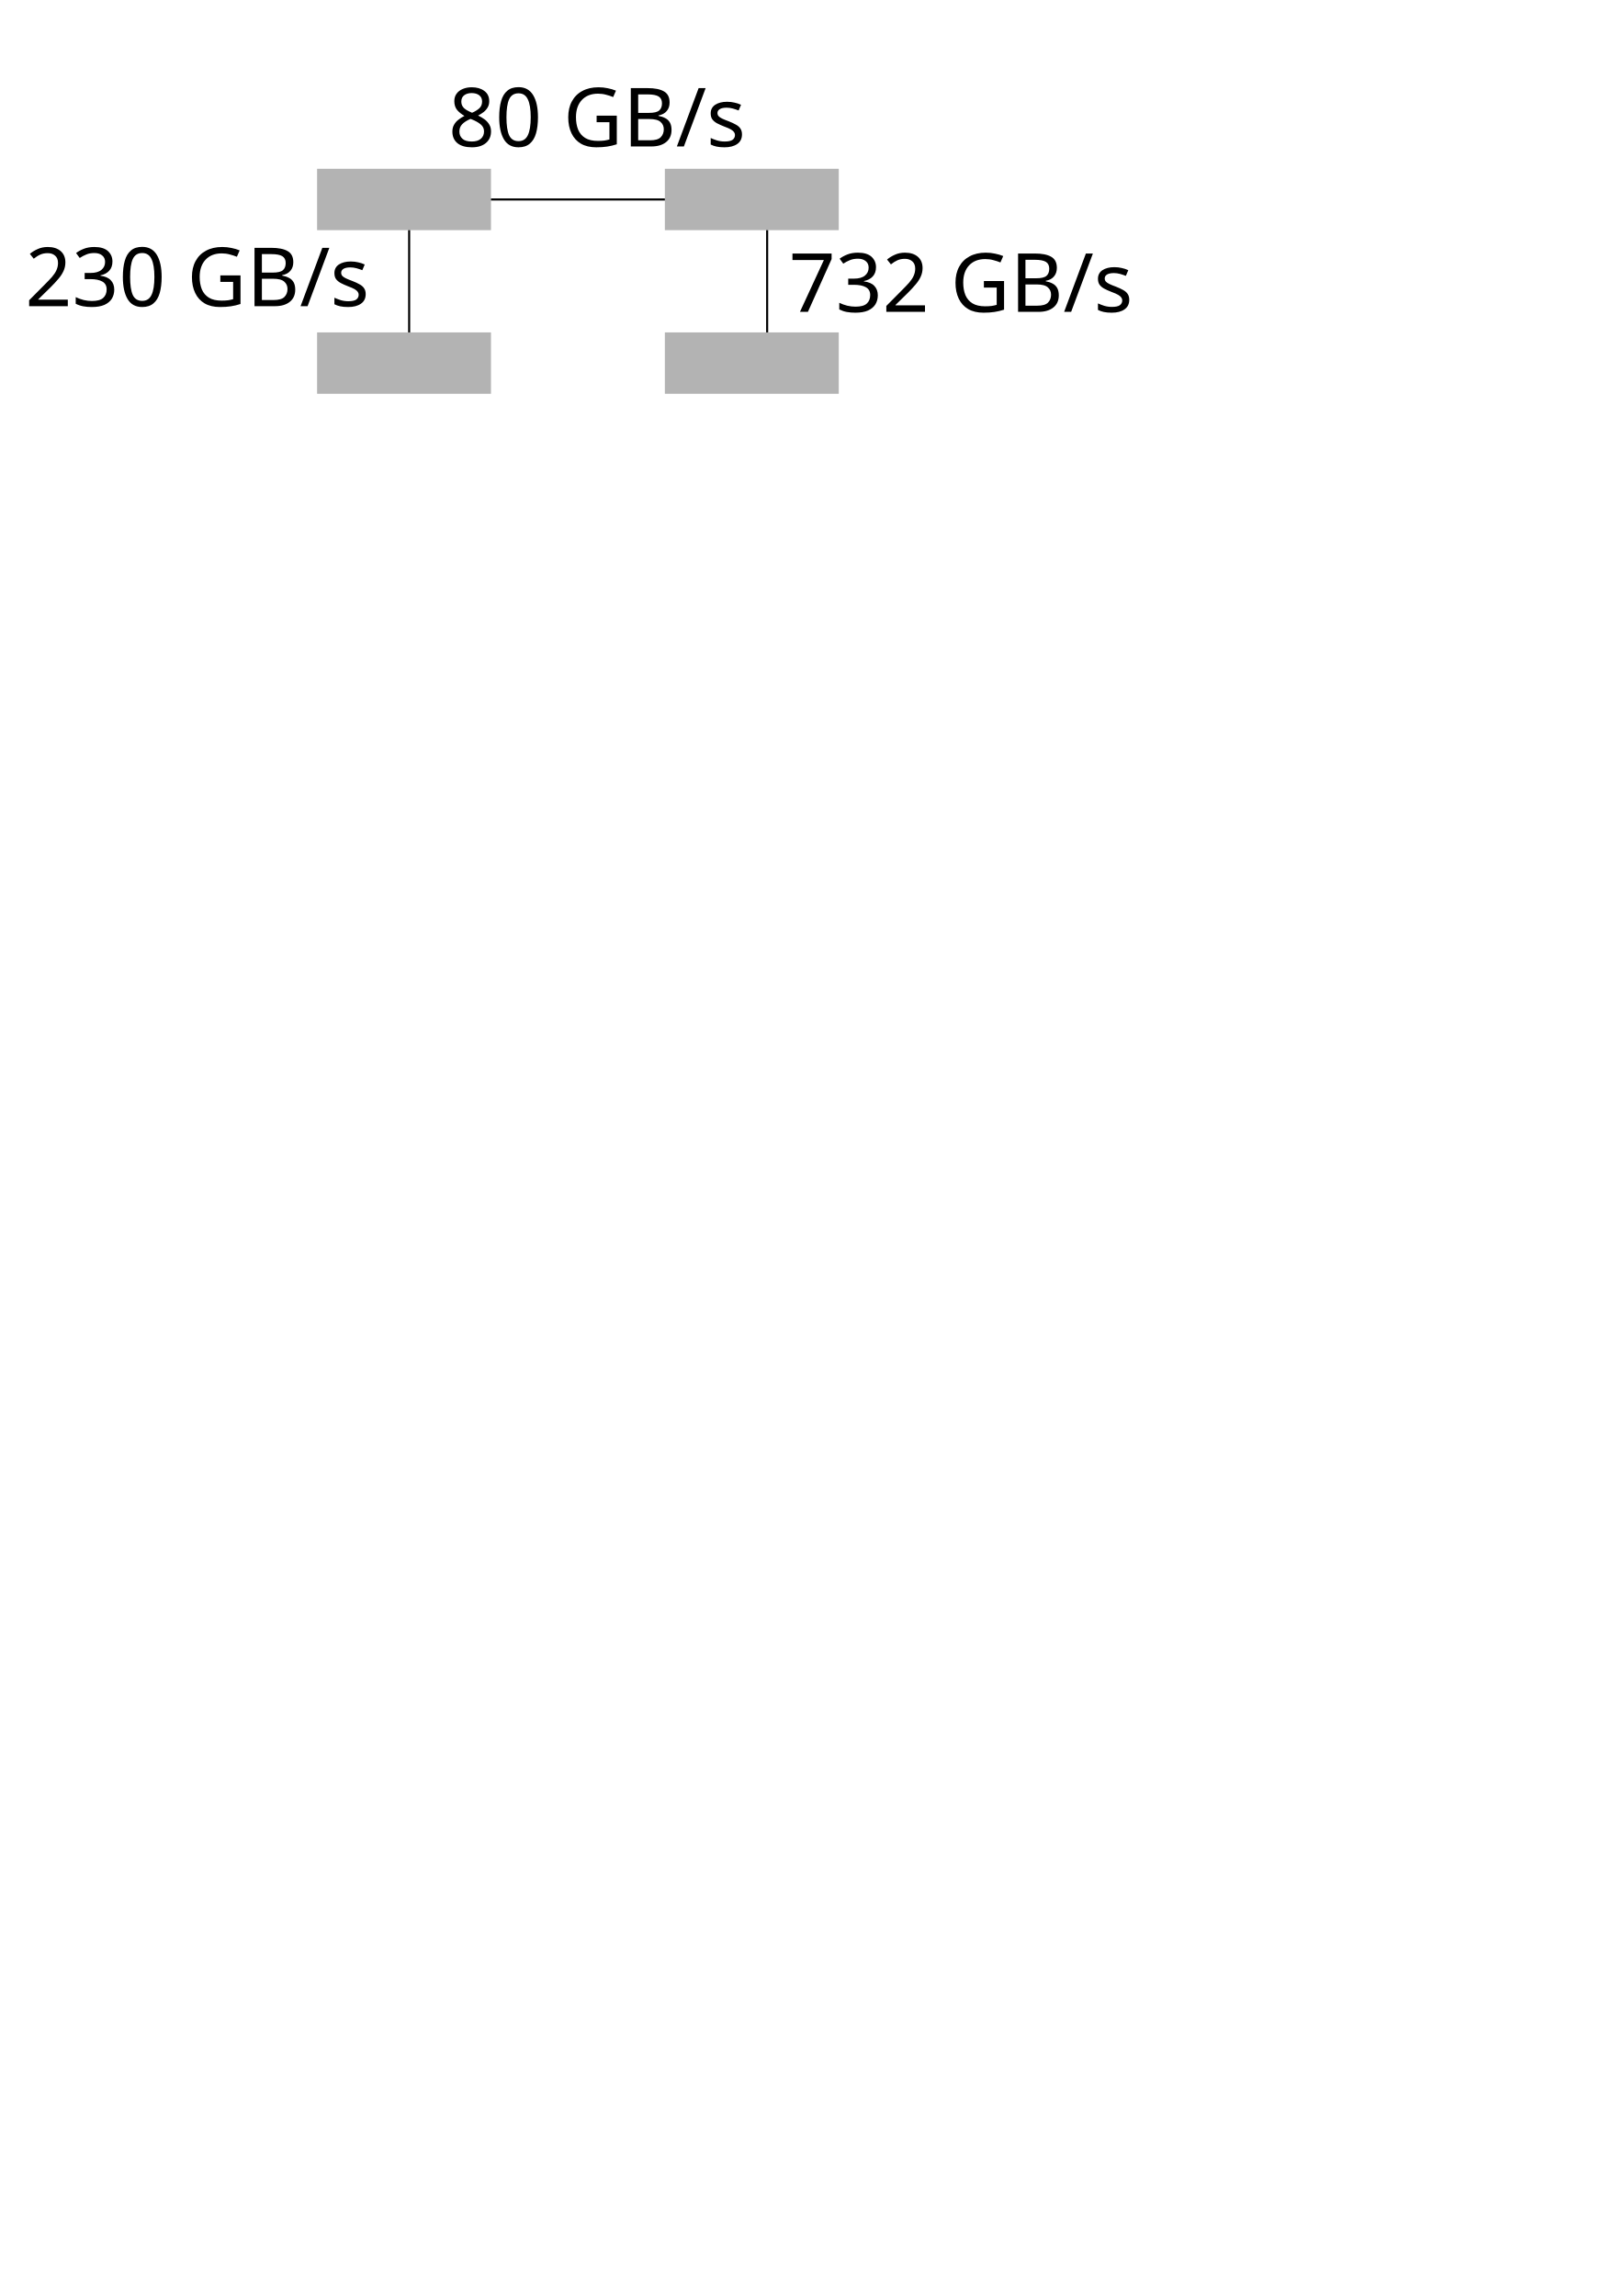
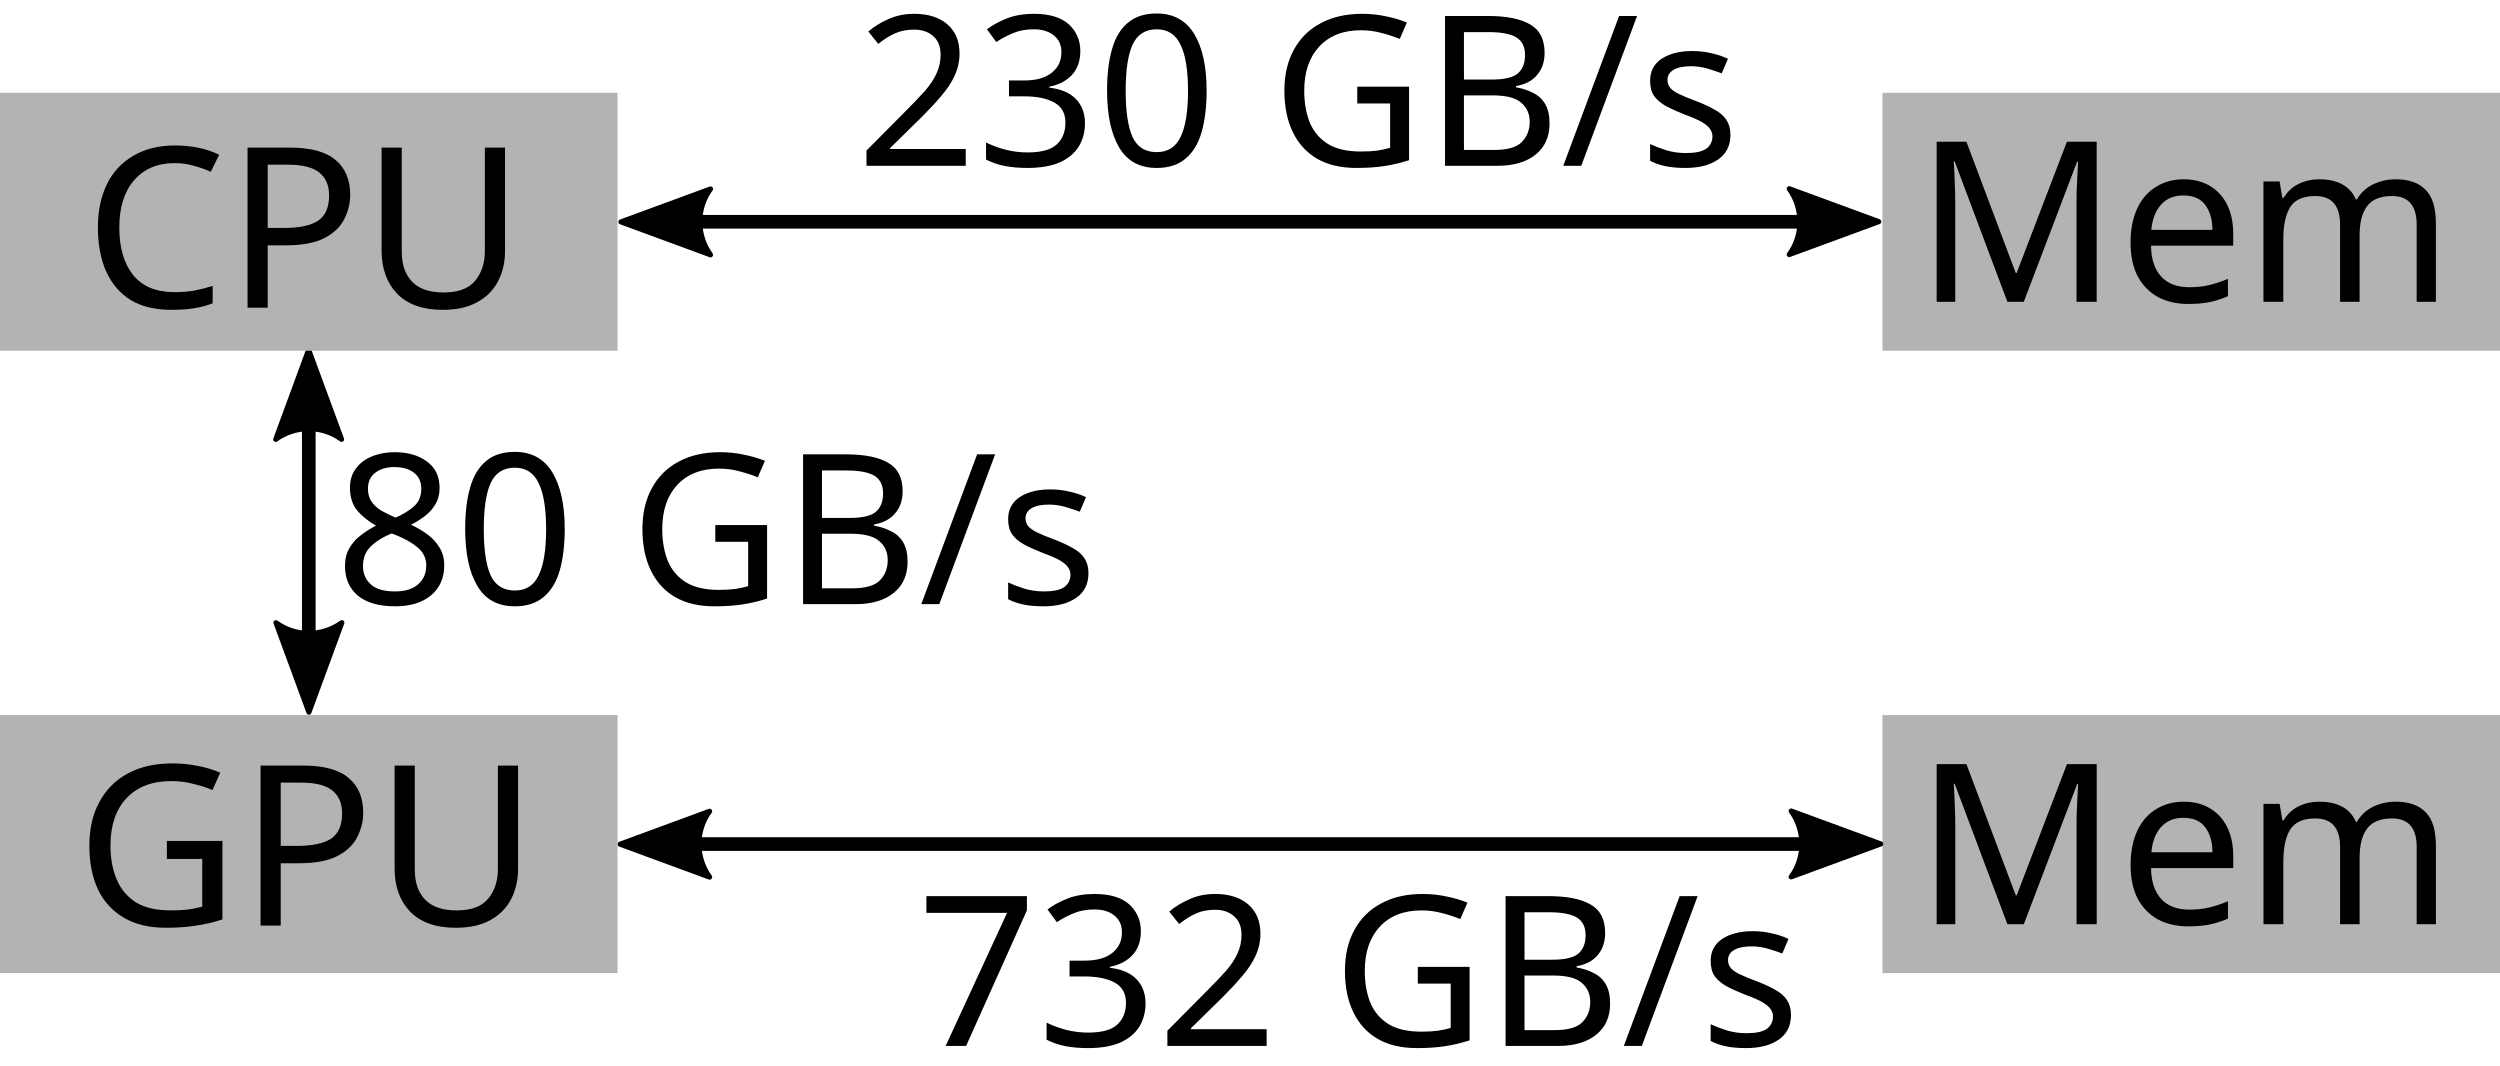
- <svg xmlns="http://www.w3.org/2000/svg" width="210mm" height="297mm" viewBox="0 0 210 297" version="1.1" id="svg8">
-   <defs id="defs2" />
-   <g id="layer1">
-     <rect style="fill:#b3b3b3;stroke-width:0.265" id="rect31" width="22.49" height="7.938" x="41.01" y="21.833" />
-     <rect style="fill:#b3b3b3;stroke-width:0.265" id="rect33" width="22.49" height="7.938" x="41.01" y="43" />
-     <rect style="fill:#b3b3b3;stroke-width:0.265" id="rect31-3" width="22.49" height="7.938" x="85.99" y="21.833" />
-     <rect style="fill:#b3b3b3;stroke-width:0.265" id="rect33-6" width="22.49" height="7.938" x="85.99" y="43" />
-     <path style="fill:none;stroke:#000000;stroke-width:0.265px;stroke-linecap:butt;stroke-linejoin:miter;stroke-opacity:1" d="m 63.5,25.802 c 22.49,0 22.49,0 22.49,0" id="path55" />
-     <path style="fill:none;stroke:#000000;stroke-width:0.265px;stroke-linecap:butt;stroke-linejoin:miter;stroke-opacity:1" d="M 52.917,43 V 29.771" id="path57" />
-     <path style="fill:none;stroke:#000000;stroke-width:0.265px;stroke-linecap:butt;stroke-linejoin:miter;stroke-opacity:1" d="M 99.219,29.771 V 43" id="path59" />
-     <text xml:space="preserve" style="font-style:normal;font-weight:normal;font-size:10.583px;line-height:1.25;font-family:sans-serif;letter-spacing:0px;word-spacing:0px;fill:#000000;fill-opacity:1;stroke:none;stroke-width:0.265" x="102.025" y="40.341" id="text63">
-       <tspan id="tspan61" x="102.025" y="40.341" style="stroke-width:0.265">732 GB/s</tspan>
+ <svg xmlns="http://www.w3.org/2000/svg" width="125.955mm" height="53.679mm" viewBox="0 0 125.955 53.679" version="1.1" id="svg8">
+   <defs id="defs2">
+     <marker style="overflow:visible" id="marker4627" refX="0" refY="0" orient="auto">
+       <path transform="scale(-0.6,-0.6)" d="M 8.719,4.034 -2.207,0.016 8.719,-4.002 c -1.745,2.372 -1.735,5.617 -6e-7,8.035 z" style="fill:#000000;fill-opacity:1;fill-rule:evenodd;stroke:#000000;stroke-width:0.625;stroke-linejoin:round;stroke-opacity:1" id="path4629" />
+     </marker>
+     <marker style="overflow:visible" id="marker4623" refX="0" refY="0" orient="auto">
+       <path transform="scale(-0.6,-0.6)" d="M 8.719,4.034 -2.207,0.016 8.719,-4.002 c -1.745,2.372 -1.735,5.617 -6e-7,8.035 z" style="fill:#000000;fill-opacity:1;fill-rule:evenodd;stroke:#000000;stroke-width:0.625;stroke-linejoin:round;stroke-opacity:1" id="path4625" />
+     </marker>
+     <marker orient="auto" refY="0" refX="0" id="Arrow2Mend" style="overflow:visible">
+       <path id="path4372" style="fill:#000000;fill-opacity:1;fill-rule:evenodd;stroke:#000000;stroke-width:0.625;stroke-linejoin:round;stroke-opacity:1" d="M 8.719,4.034 -2.207,0.016 8.719,-4.002 c -1.745,2.372 -1.735,5.617 -6e-7,8.035 z" transform="scale(-0.6,-0.6)" />
+     </marker>
+     <marker style="overflow:visible" id="marker4617" refX="0" refY="0" orient="auto">
+       <path transform="scale(0.6,0.6)" d="M 8.719,4.034 -2.207,0.016 8.719,-4.002 c -1.745,2.372 -1.735,5.617 -6e-7,8.035 z" style="fill:#000000;fill-opacity:1;fill-rule:evenodd;stroke:#000000;stroke-width:0.625;stroke-linejoin:round;stroke-opacity:1" id="path4619" />
+     </marker>
+     <marker style="overflow:visible" id="marker4613" refX="0" refY="0" orient="auto">
+       <path transform="scale(0.6,0.6)" d="M 8.719,4.034 -2.207,0.016 8.719,-4.002 c -1.745,2.372 -1.735,5.617 -6e-7,8.035 z" style="fill:#000000;fill-opacity:1;fill-rule:evenodd;stroke:#000000;stroke-width:0.625;stroke-linejoin:round;stroke-opacity:1" id="path4615" />
+     </marker>
+     <marker orient="auto" refY="0" refX="0" id="Arrow2Mstart" style="overflow:visible">
+       <path id="path4369" style="fill:#000000;fill-opacity:1;fill-rule:evenodd;stroke:#000000;stroke-width:0.625;stroke-linejoin:round;stroke-opacity:1" d="M 8.719,4.034 -2.207,0.016 8.719,-4.002 c -1.745,2.372 -1.735,5.617 -6e-7,8.035 z" transform="scale(0.6,0.6)" />
+     </marker>
+     <marker style="overflow:visible" id="marker4607" refX="0" refY="0" orient="auto">
+       <path transform="matrix(0.3,0,0,0.3,-0.69,0)" d="M 8.719,4.034 -2.207,0.016 8.719,-4.002 c -1.745,2.372 -1.735,5.617 -6e-7,8.035 z" style="fill:#000000;fill-opacity:1;fill-rule:evenodd;stroke:#000000;stroke-width:0.625;stroke-linejoin:round;stroke-opacity:1" id="path4609" />
+     </marker>
+     <marker style="overflow:visible" id="marker4603" refX="0" refY="0" orient="auto">
+       <path transform="matrix(0.3,0,0,0.3,-0.69,0)" d="M 8.719,4.034 -2.207,0.016 8.719,-4.002 c -1.745,2.372 -1.735,5.617 -6e-7,8.035 z" style="fill:#000000;fill-opacity:1;fill-rule:evenodd;stroke:#000000;stroke-width:0.625;stroke-linejoin:round;stroke-opacity:1" id="path4605" />
+     </marker>
+   </defs>
+   <g id="layer1" transform="translate(-39.92682,-55.28083)">
+     <path style="fill:none;stroke:#000000;stroke-width:0.688;stroke-linecap:butt;stroke-linejoin:miter;stroke-miterlimit:4;stroke-dasharray:none;stroke-opacity:1;marker-start:url(#marker4617);marker-end:url(#marker4627)" d="m 72.124,66.454 61.547,0" id="path55" />
+     <path style="fill:none;stroke:#000000;stroke-width:0.688;stroke-linecap:butt;stroke-linejoin:miter;stroke-miterlimit:4;stroke-dasharray:none;stroke-opacity:1;marker-start:url(#marker4613);marker-end:url(#marker4623)" d="m 55.484,90.253 0,-16.436" id="path57" />
+     <g id="g4309" transform="translate(-4.839326,49.31996)">
+       <rect y="41.988" x="139.607" height="12.998" width="31.113" id="rect33-3-6" style="fill:#b3b3b3;stroke-width:0.265" />
+       <text id="text4220-7" y="52.521" x="141.246" style="font-style:normal;font-weight:normal;font-size:11.289px;line-height:125%;font-family:sans-serif;letter-spacing:0px;word-spacing:0px;fill:#000000;fill-opacity:1;stroke:none;stroke-width:1px;stroke-linecap:butt;stroke-linejoin:miter;stroke-opacity:1" xml:space="preserve">
+         <tspan y="52.521" x="141.246" id="tspan4222-5">Mem</tspan>
+       </text>
+     </g>
+     <rect style="fill:#b3b3b3;stroke-width:0.265" id="rect33-3-6-3-5" width="31.113" height="12.998" x="39.927" y="59.955" />
+     <path style="fill:none;stroke:#000000;stroke-width:0.688;stroke-linecap:butt;stroke-linejoin:miter;stroke-miterlimit:4;stroke-dasharray:none;stroke-opacity:1;marker-start:url(#Arrow2Mstart);marker-end:url(#Arrow2Mend)" d="m 72.08,97.806 61.689,0" id="path55-6" />
+   </g>
+   <g id="layer2" transform="translate(-39.92682,-55.28083)">
+     <g id="g4315" transform="translate(94.21425,-29.99866)">
+       <rect y="89.953" x="40.554" height="12.998" width="31.113" id="rect33-3" style="fill:#b3b3b3;stroke-width:0.265" />
+       <text id="text4220" y="100.487" x="42.192" style="font-style:normal;font-weight:normal;font-size:11.289px;line-height:125%;font-family:sans-serif;letter-spacing:0px;word-spacing:0px;fill:#000000;fill-opacity:1;stroke:none;stroke-width:1px;stroke-linecap:butt;stroke-linejoin:miter;stroke-opacity:1" xml:space="preserve">
+         <tspan y="100.487" x="42.192" id="tspan4222">Mem</tspan>
+       </text>
+     </g>
+     <text xml:space="preserve" style="font-style:normal;font-weight:normal;font-size:10.583px;line-height:1.25;font-family:sans-serif;letter-spacing:0px;word-spacing:0px;fill:#000000;fill-opacity:1;stroke:none;stroke-width:0.265" x="86.131" y="107.978" id="text63">
+       <tspan id="tspan61" x="86.131" y="107.978" style="stroke-width:0.265">732 GB/s</tspan>
    </text>
-     <text xml:space="preserve" style="font-style:normal;font-weight:normal;font-size:10.583px;line-height:1.25;font-family:sans-serif;letter-spacing:0px;word-spacing:0px;fill:#000000;fill-opacity:1;stroke:none;stroke-width:0.265" x="3.269" y="39.606" id="text63-7">
-       <tspan id="tspan61-5" x="3.269" y="39.606" style="stroke-width:0.265">230 GB/s</tspan>
+     <text xml:space="preserve" style="font-style:normal;font-weight:normal;font-size:10.583px;line-height:1.25;font-family:sans-serif;letter-spacing:0px;word-spacing:0px;fill:#000000;fill-opacity:1;stroke:none;stroke-width:0.265" x="56.794" y="85.719" id="text63-7">
+       <tspan id="tspan61-5" x="56.794" y="85.719" style="stroke-width:0.265">80 GB/s</tspan>
    </text>
-     <text xml:space="preserve" style="font-style:normal;font-weight:normal;font-size:10.583px;line-height:1.25;font-family:sans-serif;letter-spacing:0px;word-spacing:0px;fill:#000000;fill-opacity:1;stroke:none;stroke-width:0.265" x="57.994" y="18.947" id="text85">
-       <tspan id="tspan83" x="57.994" y="18.947" style="stroke-width:0.265">80 GB/s</tspan>
+     <text xml:space="preserve" style="font-style:normal;font-weight:normal;font-size:10.583px;line-height:1.25;font-family:sans-serif;letter-spacing:0px;word-spacing:0px;fill:#000000;fill-opacity:1;stroke:none;stroke-width:0.265" x="83.082" y="63.635" id="text85">
+       <tspan id="tspan83" x="83.082" y="63.635" style="stroke-width:0.265">230 GB/s</tspan>
    </text>
+     <text xml:space="preserve" style="font-style:normal;font-weight:normal;font-size:11.289px;line-height:125%;font-family:sans-serif;letter-spacing:0px;word-spacing:0px;fill:#000000;fill-opacity:1;stroke:none;stroke-width:1px;stroke-linecap:butt;stroke-linejoin:miter;stroke-opacity:1" x="44.173" y="70.784" id="text4212">
+       <tspan id="tspan4214" x="44.173" y="70.784">CPU</tspan>
+     </text>
+     <g id="g4321" transform="translate(-99.56698,32.50015)">
+       <rect y="58.807" x="139.494" height="12.998" width="31.113" id="rect33-3-6-3" style="fill:#b3b3b3;stroke-width:0.265" />
+       <text id="text4216" y="69.416" x="143.31" style="font-style:normal;font-weight:normal;font-size:11.289px;line-height:125%;font-family:sans-serif;letter-spacing:0px;word-spacing:0px;fill:#000000;fill-opacity:1;stroke:none;stroke-width:1px;stroke-linecap:butt;stroke-linejoin:miter;stroke-opacity:1" xml:space="preserve">
+         <tspan y="69.416" x="143.31" id="tspan4218">GPU</tspan>
+       </text>
+     </g>
  </g>
</svg>
